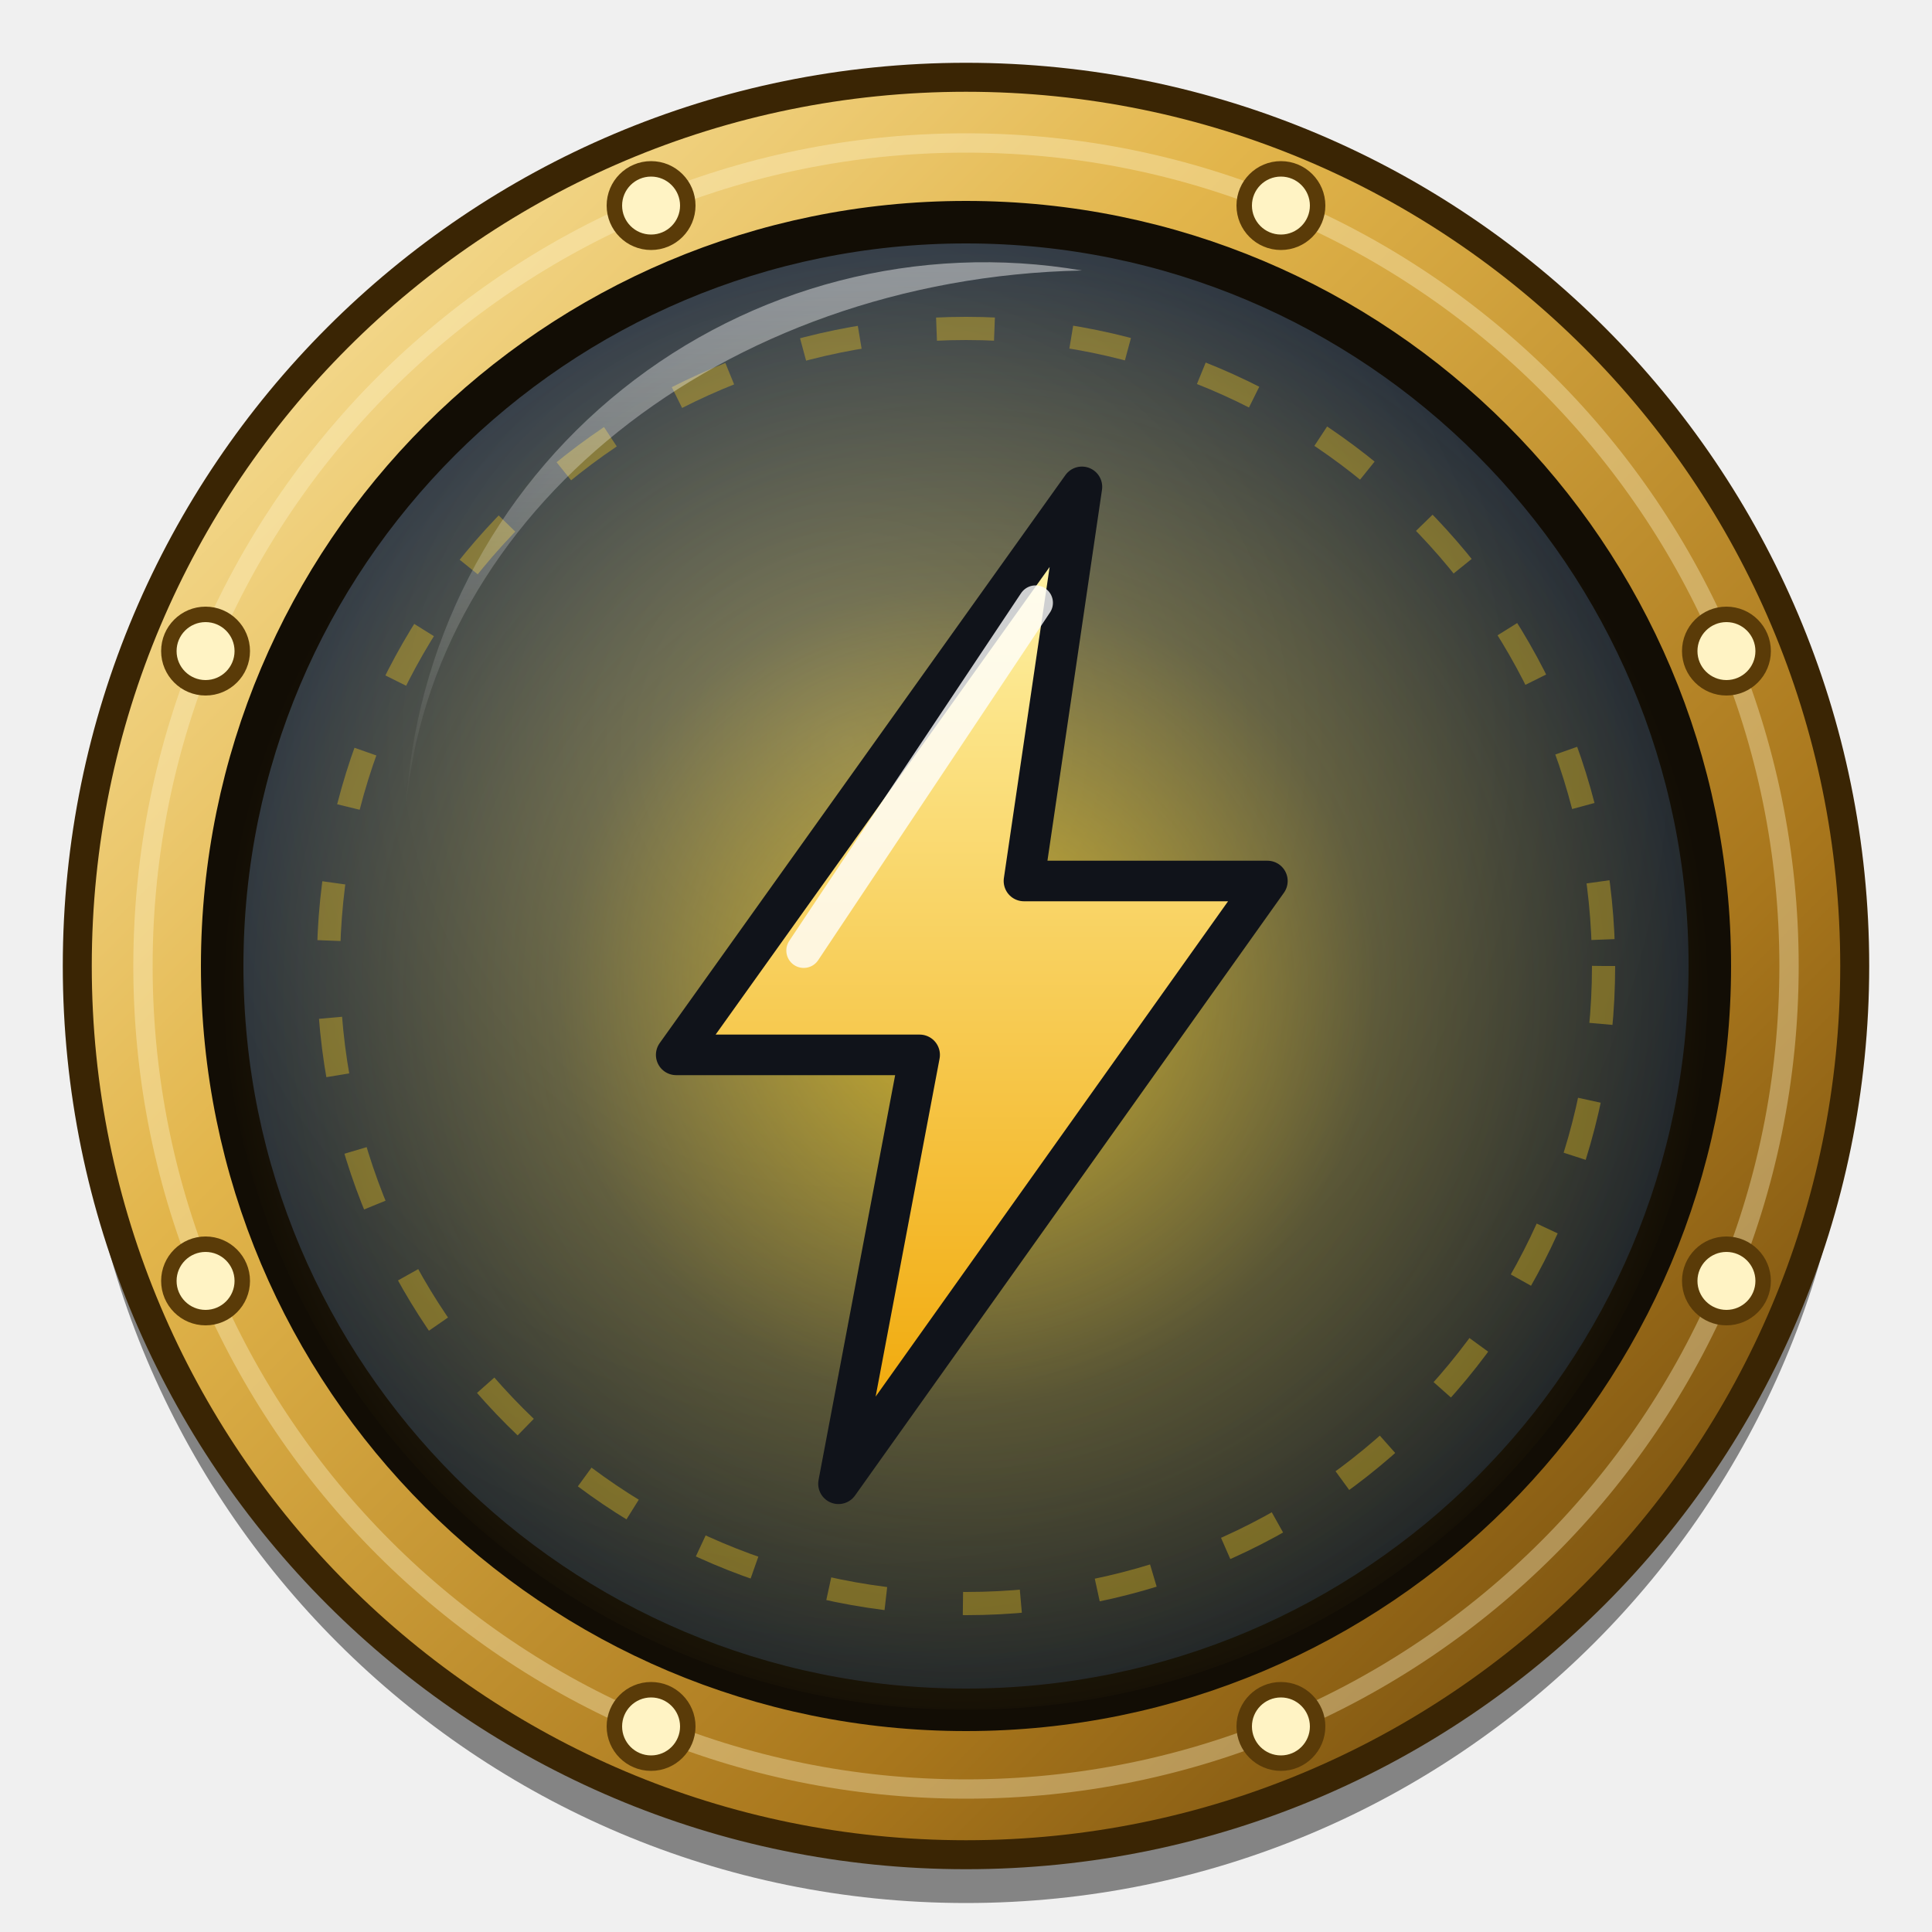
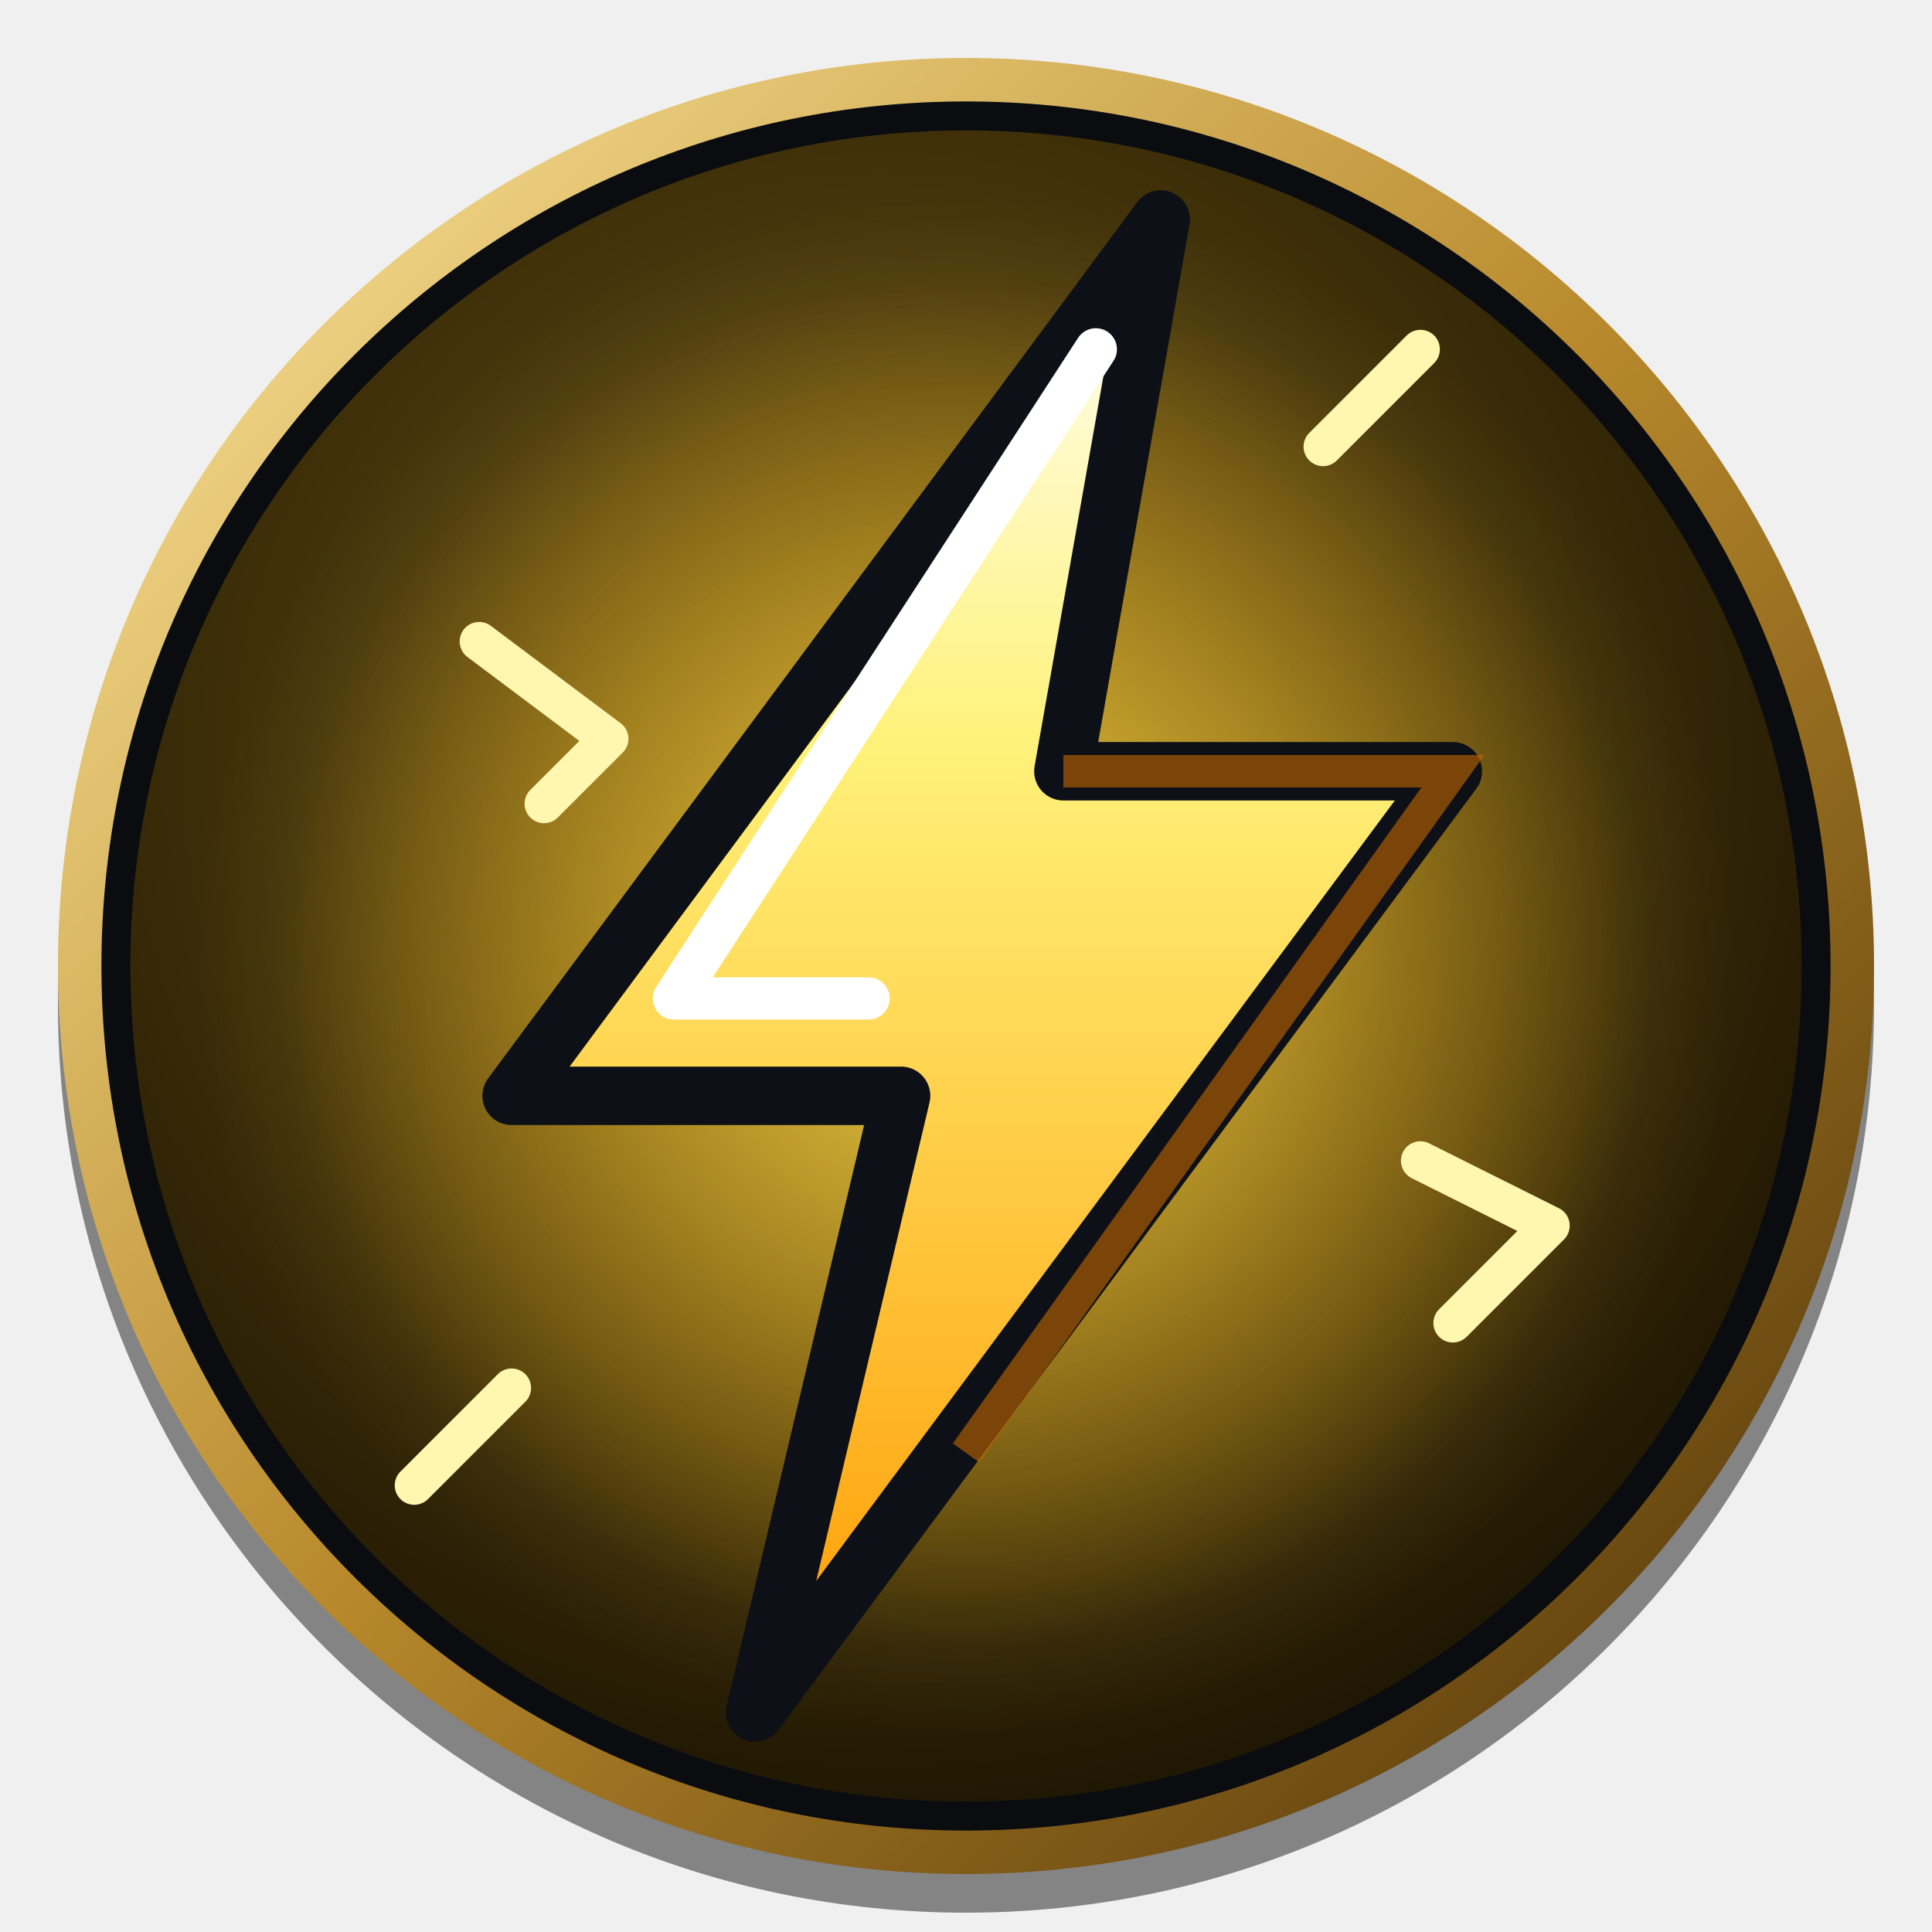
<svg xmlns="http://www.w3.org/2000/svg" viewBox="0 0 100 100">
  <defs>
-     <linearGradient id="rim" x1="0" y1="0" x2="1" y2="1">
-       <stop offset="0" stop-color="#fff0b8" />
-       <stop offset=".35" stop-color="#e2b54b" />
-       <stop offset=".7" stop-color="#a8761c" />
-       <stop offset="1" stop-color="#5b3a08" />
+     <radialGradient id="disc" cx="45%" cy="38%" r="70%">
+       <stop offset="0" stop-color="#6a5418" />
+       <stop offset=".6" stop-color="#3a2c08" />
+       <stop offset="1" stop-color="#171002" />
+     </radialGradient>
+     <linearGradient id="ring" x1="0" y1="0" x2="1" y2="1">
+       <stop offset="0" stop-color="#ffeaa0" />
+       <stop offset=".5" stop-color="#b8892c" />
+       <stop offset="1" stop-color="#4a2f06" />
    </linearGradient>
-     <linearGradient id="gold" x1="0" y1="0" x2="0" y2="1">
-       <stop offset="0" stop-color="#ffe89a" />
-       <stop offset="1" stop-color="#b07a16" />
-     </linearGradient>
-     <radialGradient id="stone" cx="42%" cy="35%" r="75%">
-       <stop offset="0" stop-color="#56616d" />
-       <stop offset=".6" stop-color="#2b333c" />
-       <stop offset="1" stop-color="#151a20" />
+     <radialGradient id="halo" cx="50%" cy="50%" r="50%">
+       <stop offset="0" stop-color="#ffd84a" stop-opacity=".45" />
+       <stop offset="1" stop-color="#ffd84a" stop-opacity="0" />
    </radialGradient>
-     <radialGradient id="halo" cx="50%" cy="52%" r="50%">
-       <stop offset="0" stop-color="#ffd21f" stop-opacity=".75" />
-       <stop offset=".55" stop-color="#ffd21f" stop-opacity=".22" />
-       <stop offset="1" stop-color="#ffd21f" stop-opacity="0" />
-     </radialGradient>
-     <linearGradient id="em" x1="0" y1="0" x2="0" y2="1">
-       <stop offset="0" stop-color="#fff7b0" />
-       <stop offset="1" stop-color="#f0a400" />
-     </linearGradient>
-     <linearGradient id="shine" x1="0" y1="0" x2="0" y2="1">
-       <stop offset="0" stop-color="#fff" stop-opacity=".45" />
-       <stop offset="1" stop-color="#fff" stop-opacity="0" />
-     </linearGradient>
  </defs>
-   <circle cx="50" cy="52.5" r="46" fill="#000" fill-opacity=".45" />
-   <circle cx="50" cy="50" r="46" fill="url(#rim)" stroke="#3a2504" stroke-width="1.5" />
-   <circle cx="50" cy="50" r="42.6" fill="none" stroke="#fff6d0" stroke-opacity=".35" stroke-width="1" />
-   <circle cx="89.36" cy="66.30" r="1.9" fill="#fff3c4" stroke="#5a3b08" stroke-width=".8" />
-   <circle cx="66.30" cy="89.36" r="1.9" fill="#fff3c4" stroke="#5a3b08" stroke-width=".8" />
-   <circle cx="33.70" cy="89.36" r="1.9" fill="#fff3c4" stroke="#5a3b08" stroke-width=".8" />
-   <circle cx="10.64" cy="66.30" r="1.9" fill="#fff3c4" stroke="#5a3b08" stroke-width=".8" />
-   <circle cx="10.64" cy="33.70" r="1.9" fill="#fff3c4" stroke="#5a3b08" stroke-width=".8" />
-   <circle cx="33.70" cy="10.64" r="1.9" fill="#fff3c4" stroke="#5a3b08" stroke-width=".8" />
-   <circle cx="66.30" cy="10.64" r="1.9" fill="#fff3c4" stroke="#5a3b08" stroke-width=".8" />
-   <circle cx="89.36" cy="33.70" r="1.9" fill="#fff3c4" stroke="#5a3b08" stroke-width=".8" />
-   <circle cx="50" cy="50" r="38.5" fill="url(#stone)" stroke="#120d05" stroke-width="2.2" />
-   <circle cx="50" cy="50" r="38.5" fill="url(#halo)" />
-   <circle cx="50" cy="50" r="33" fill="none" stroke="#ffd21f" stroke-opacity=".35" stroke-width="1.2" stroke-dasharray="3 4" />
-   <g transform="translate(50 51) scale(.6) translate(-50 -50)">
-     <path d="M60 7 L25 56 L46 56 L39 93 L76 41 L55 41 Z" fill="url(#em)" stroke="#10131a" stroke-width="3.5" stroke-linejoin="round" />
-     <path d="M56 17 L36 47" stroke="#ffffff" stroke-opacity=".8" stroke-width="3" stroke-linecap="round" />
+   <circle cx="50" cy="52" r="47" fill="#000" fill-opacity=".45" />
+   <circle cx="50" cy="50" r="47" fill="url(#ring)" />
+   <circle cx="50" cy="50" r="44" fill="url(#disc)" stroke="#0a0c10" stroke-width="1.5" />
+   <circle cx="50" cy="50" r="40" fill="url(#halo)" />
+   <g transform="translate(50 50) scale(.84) translate(-50 -50)">
+     <defs>
+       <linearGradient id="bolt" x1="0" y1="0" x2="0" y2="1">
+         <stop offset="0" stop-color="#ffffff" />
+         <stop offset=".35" stop-color="#fff27a" />
+         <stop offset="1" stop-color="#ff9a00" />
+       </linearGradient>
+       <radialGradient id="aura">
+         <stop offset="0" stop-color="#ffe45a" stop-opacity=".75" />
+         <stop offset="1" stop-color="#ffb000" stop-opacity="0" />
+       </radialGradient>
+     </defs>
+     <circle cx="50" cy="50" r="42" fill="url(#aura)" />
+     <path d="M20 30 L28 36 L24 40 M78 62 L86 66 L80 72 M72 18 L78 12 M22 76 L16 82" stroke="#fff6b0" stroke-width="2.4" fill="none" stroke-linecap="round" stroke-linejoin="round" />
+     <path d="M62 4 L22 58 L46 58 L37 96 L80 38 L56 38 Z" fill="url(#bolt)" stroke="#0d1016" stroke-width="3.6" stroke-linejoin="round" />
+     <path d="M58 12 L32 52 L44 52" stroke="#ffffff" stroke-width="2.6" fill="none" stroke-linejoin="round" stroke-linecap="round" />
+     <path d="M56 38 L80 38 L50 80" stroke="#c46800" stroke-opacity=".6" stroke-width="2" fill="none" />
  </g>
-   <path d="M21 42 A30 30 0 0 1 56 14 A36 30 0 0 0 21 42Z" fill="url(#shine)" />
</svg>
